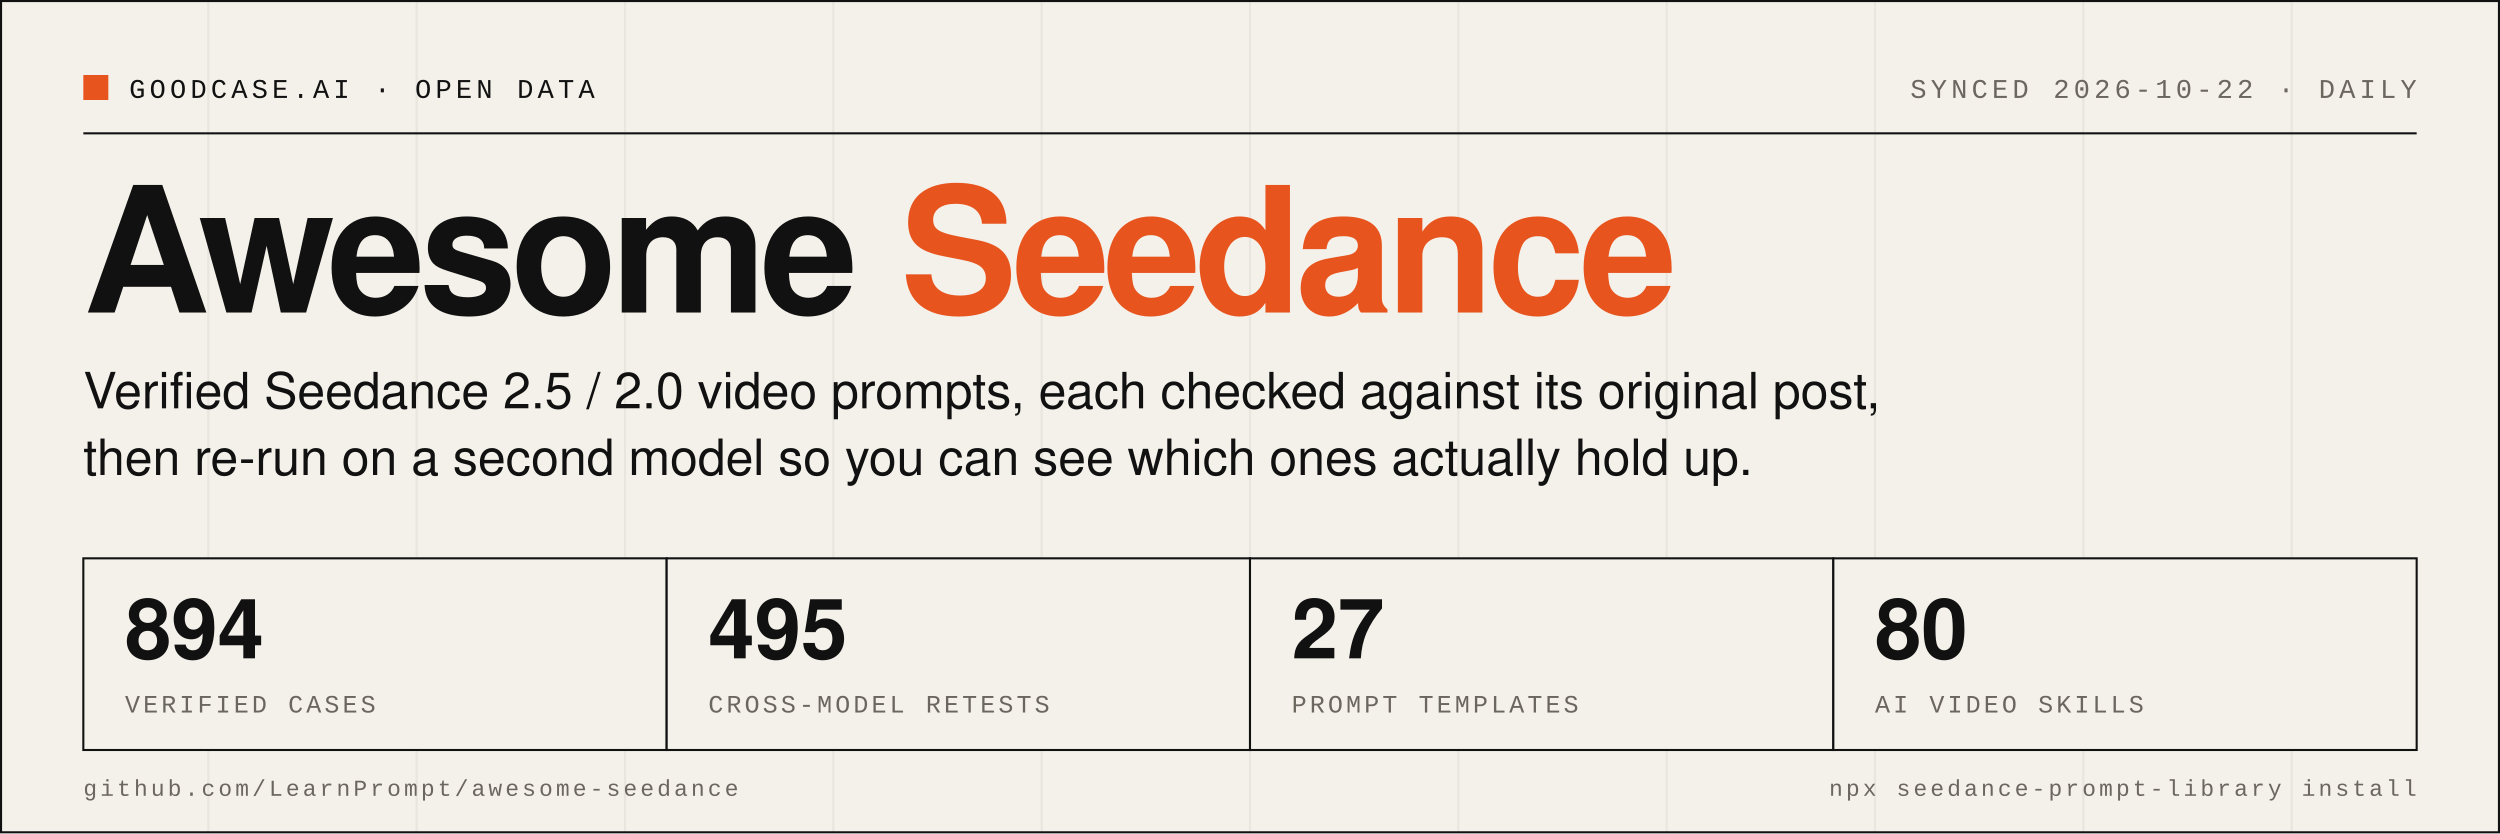
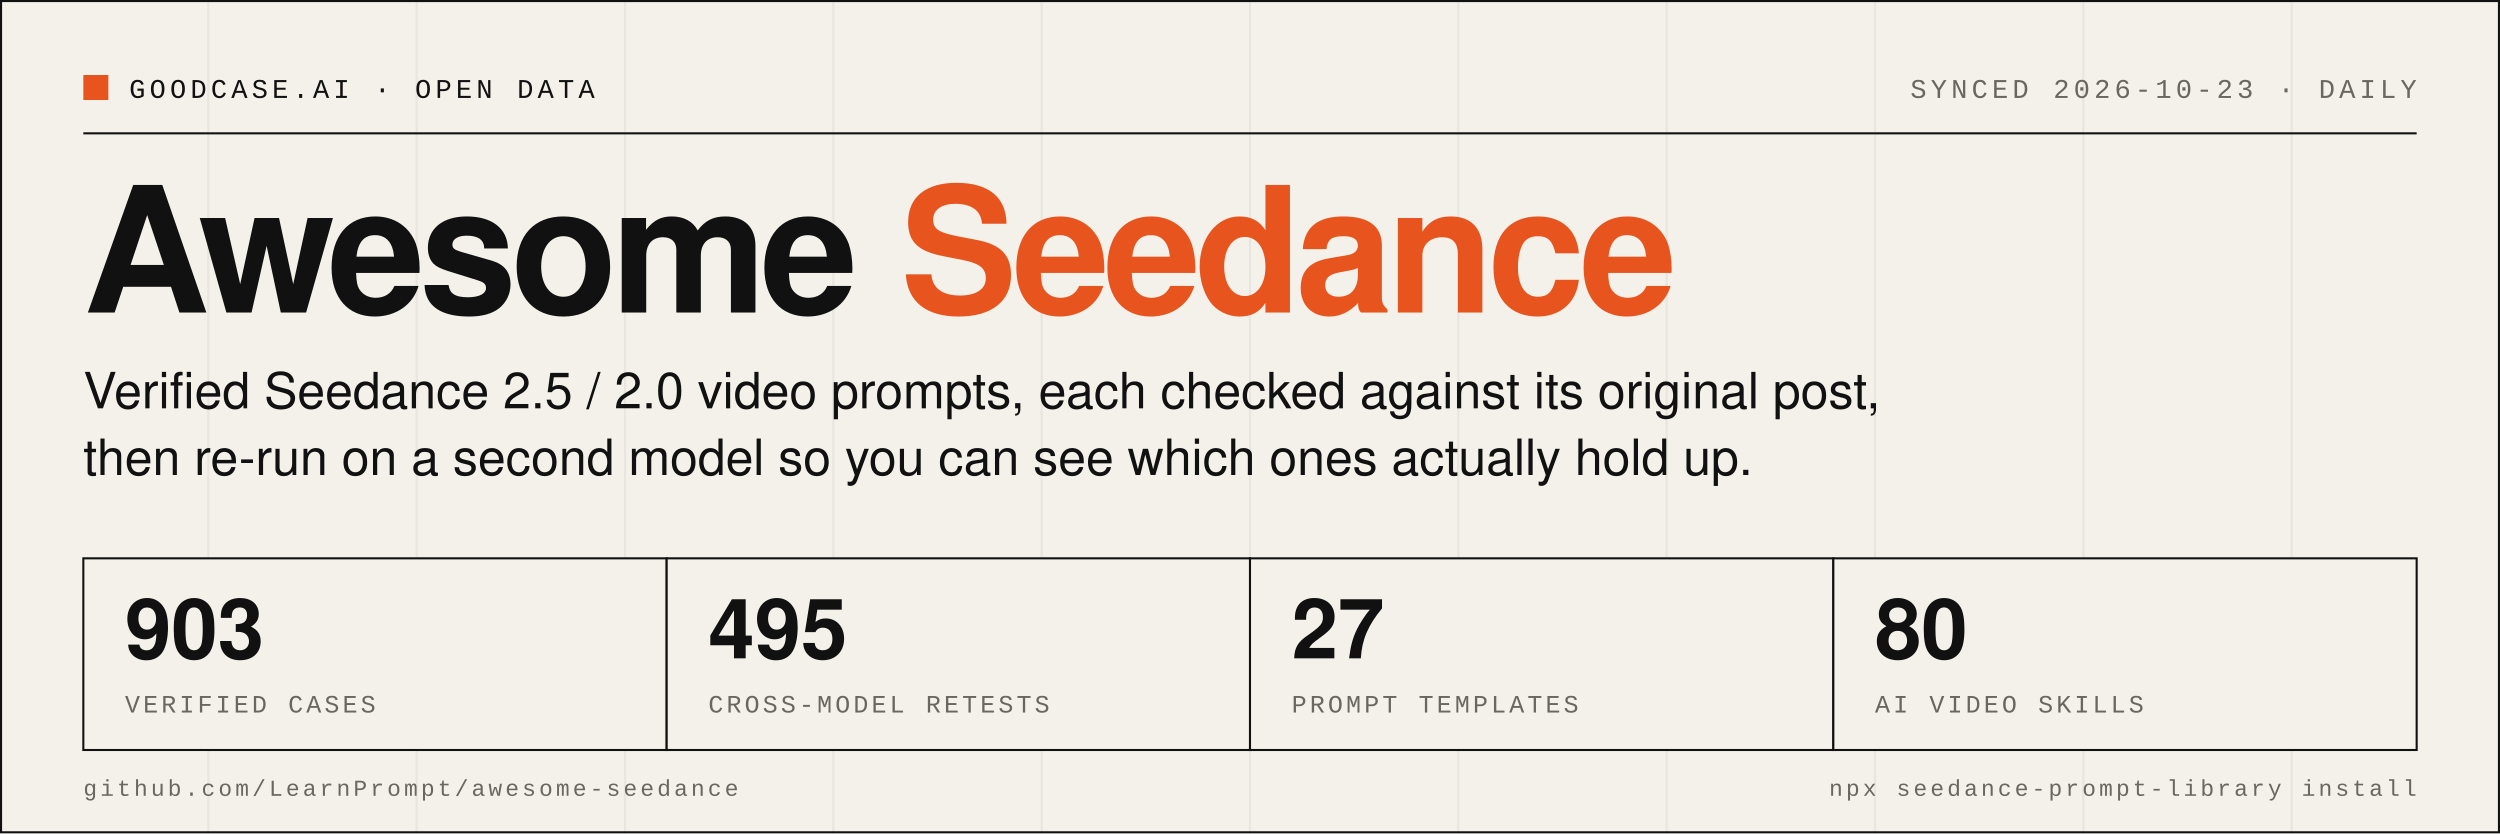
- <svg xmlns="http://www.w3.org/2000/svg" width="1200" height="400" viewBox="0 0 1200 400" role="img" aria-label="Awesome Seedance: 894 verified cases, 495 cross-model retests, 27 prompt templates, 80 AI video skills">
+ <svg xmlns="http://www.w3.org/2000/svg" width="1200" height="400" viewBox="0 0 1200 400" role="img" aria-label="Awesome Seedance: 903 verified cases, 495 cross-model retests, 27 prompt templates, 80 AI video skills">
  <rect width="1200" height="400" fill="#F4F1EA" />
  <line x1="0" y1="0" x2="0" y2="400" stroke="#111111" stroke-opacity="0.05" stroke-width="1" />
  <line x1="100" y1="0" x2="100" y2="400" stroke="#111111" stroke-opacity="0.05" stroke-width="1" />
  <line x1="200" y1="0" x2="200" y2="400" stroke="#111111" stroke-opacity="0.05" stroke-width="1" />
  <line x1="300" y1="0" x2="300" y2="400" stroke="#111111" stroke-opacity="0.05" stroke-width="1" />
  <line x1="400" y1="0" x2="400" y2="400" stroke="#111111" stroke-opacity="0.05" stroke-width="1" />
  <line x1="500" y1="0" x2="500" y2="400" stroke="#111111" stroke-opacity="0.05" stroke-width="1" />
  <line x1="600" y1="0" x2="600" y2="400" stroke="#111111" stroke-opacity="0.05" stroke-width="1" />
  <line x1="700" y1="0" x2="700" y2="400" stroke="#111111" stroke-opacity="0.05" stroke-width="1" />
  <line x1="800" y1="0" x2="800" y2="400" stroke="#111111" stroke-opacity="0.05" stroke-width="1" />
  <line x1="900" y1="0" x2="900" y2="400" stroke="#111111" stroke-opacity="0.05" stroke-width="1" />
  <line x1="1000" y1="0" x2="1000" y2="400" stroke="#111111" stroke-opacity="0.05" stroke-width="1" />
  <line x1="1100" y1="0" x2="1100" y2="400" stroke="#111111" stroke-opacity="0.05" stroke-width="1" />
  <rect x="0.5" y="0.5" width="1199" height="399" fill="none" stroke="#111111" stroke-width="1" />
  <rect x="40" y="36" width="12" height="12" fill="#E8541E" />
  <text x="62" y="47" font-family="SFMono-Regular, Menlo, Consolas, 'Liberation Mono', monospace" font-size="13" letter-spacing="2" fill="#111111">GOODCASE.AI · OPEN DATA</text>
-   <text x="1160" y="47" text-anchor="end" font-family="SFMono-Regular, Menlo, Consolas, 'Liberation Mono', monospace" font-size="13" letter-spacing="2" fill="#6B675F">SYNCED 2026-10-22 · DAILY</text>
+   <text x="1160" y="47" text-anchor="end" font-family="SFMono-Regular, Menlo, Consolas, 'Liberation Mono', monospace" font-size="13" letter-spacing="2" fill="#6B675F">SYNCED 2026-10-23 · DAILY</text>
  <line x1="40" y1="64" x2="1160" y2="64" stroke="#111111" stroke-width="1" />
  <text x="40" y="150" font-family="Helvetica Neue, Helvetica, Arial, 'PingFang SC', sans-serif" font-size="84" font-weight="800" letter-spacing="-3" fill="#111111">Awesome <tspan fill="#E8541E">Seedance</tspan>
  </text>
  <text x="40" y="196" font-family="Helvetica Neue, Helvetica, Arial, 'PingFang SC', sans-serif" font-size="24" fill="#111111">Verified Seedance 2.5 / 2.0 video prompts, each checked against its original post,</text>
  <text x="40" y="228" font-family="Helvetica Neue, Helvetica, Arial, 'PingFang SC', sans-serif" font-size="24" fill="#111111">then re-run on a second model so you can see which ones actually hold up.</text>
  <rect x="40" y="268" width="280" height="92" fill="#F4F1EA" stroke="#111111" stroke-width="1" />
-   <text x="60" y="316" font-family="Helvetica Neue, Helvetica, Arial, 'PingFang SC', sans-serif" font-size="40" font-weight="700" fill="#111111">894</text>
+   <text x="60" y="316" font-family="Helvetica Neue, Helvetica, Arial, 'PingFang SC', sans-serif" font-size="40" font-weight="700" fill="#111111">903</text>
  <text x="60" y="342" font-family="SFMono-Regular, Menlo, Consolas, 'Liberation Mono', monospace" font-size="12" letter-spacing="1.5" fill="#6B675F">VERIFIED CASES</text>
  <rect x="320" y="268" width="280" height="92" fill="#F4F1EA" stroke="#111111" stroke-width="1" />
  <text x="340" y="316" font-family="Helvetica Neue, Helvetica, Arial, 'PingFang SC', sans-serif" font-size="40" font-weight="700" fill="#111111">495</text>
  <text x="340" y="342" font-family="SFMono-Regular, Menlo, Consolas, 'Liberation Mono', monospace" font-size="12" letter-spacing="1.5" fill="#6B675F">CROSS-MODEL RETESTS</text>
  <rect x="600" y="268" width="280" height="92" fill="#F4F1EA" stroke="#111111" stroke-width="1" />
  <text x="620" y="316" font-family="Helvetica Neue, Helvetica, Arial, 'PingFang SC', sans-serif" font-size="40" font-weight="700" fill="#111111">27</text>
  <text x="620" y="342" font-family="SFMono-Regular, Menlo, Consolas, 'Liberation Mono', monospace" font-size="12" letter-spacing="1.5" fill="#6B675F">PROMPT TEMPLATES</text>
  <rect x="880" y="268" width="280" height="92" fill="#F4F1EA" stroke="#111111" stroke-width="1" />
  <text x="900" y="316" font-family="Helvetica Neue, Helvetica, Arial, 'PingFang SC', sans-serif" font-size="40" font-weight="700" fill="#111111">80</text>
  <text x="900" y="342" font-family="SFMono-Regular, Menlo, Consolas, 'Liberation Mono', monospace" font-size="12" letter-spacing="1.5" fill="#6B675F">AI VIDEO SKILLS</text>
  <text x="40" y="382" font-family="SFMono-Regular, Menlo, Consolas, 'Liberation Mono', monospace" font-size="11" letter-spacing="1.5" fill="#6B675F">github.com/LearnPrompt/awesome-seedance</text>
  <text x="1160" y="382" text-anchor="end" font-family="SFMono-Regular, Menlo, Consolas, 'Liberation Mono', monospace" font-size="11" letter-spacing="1.5" fill="#6B675F">npx seedance-prompt-library install</text>
</svg>
